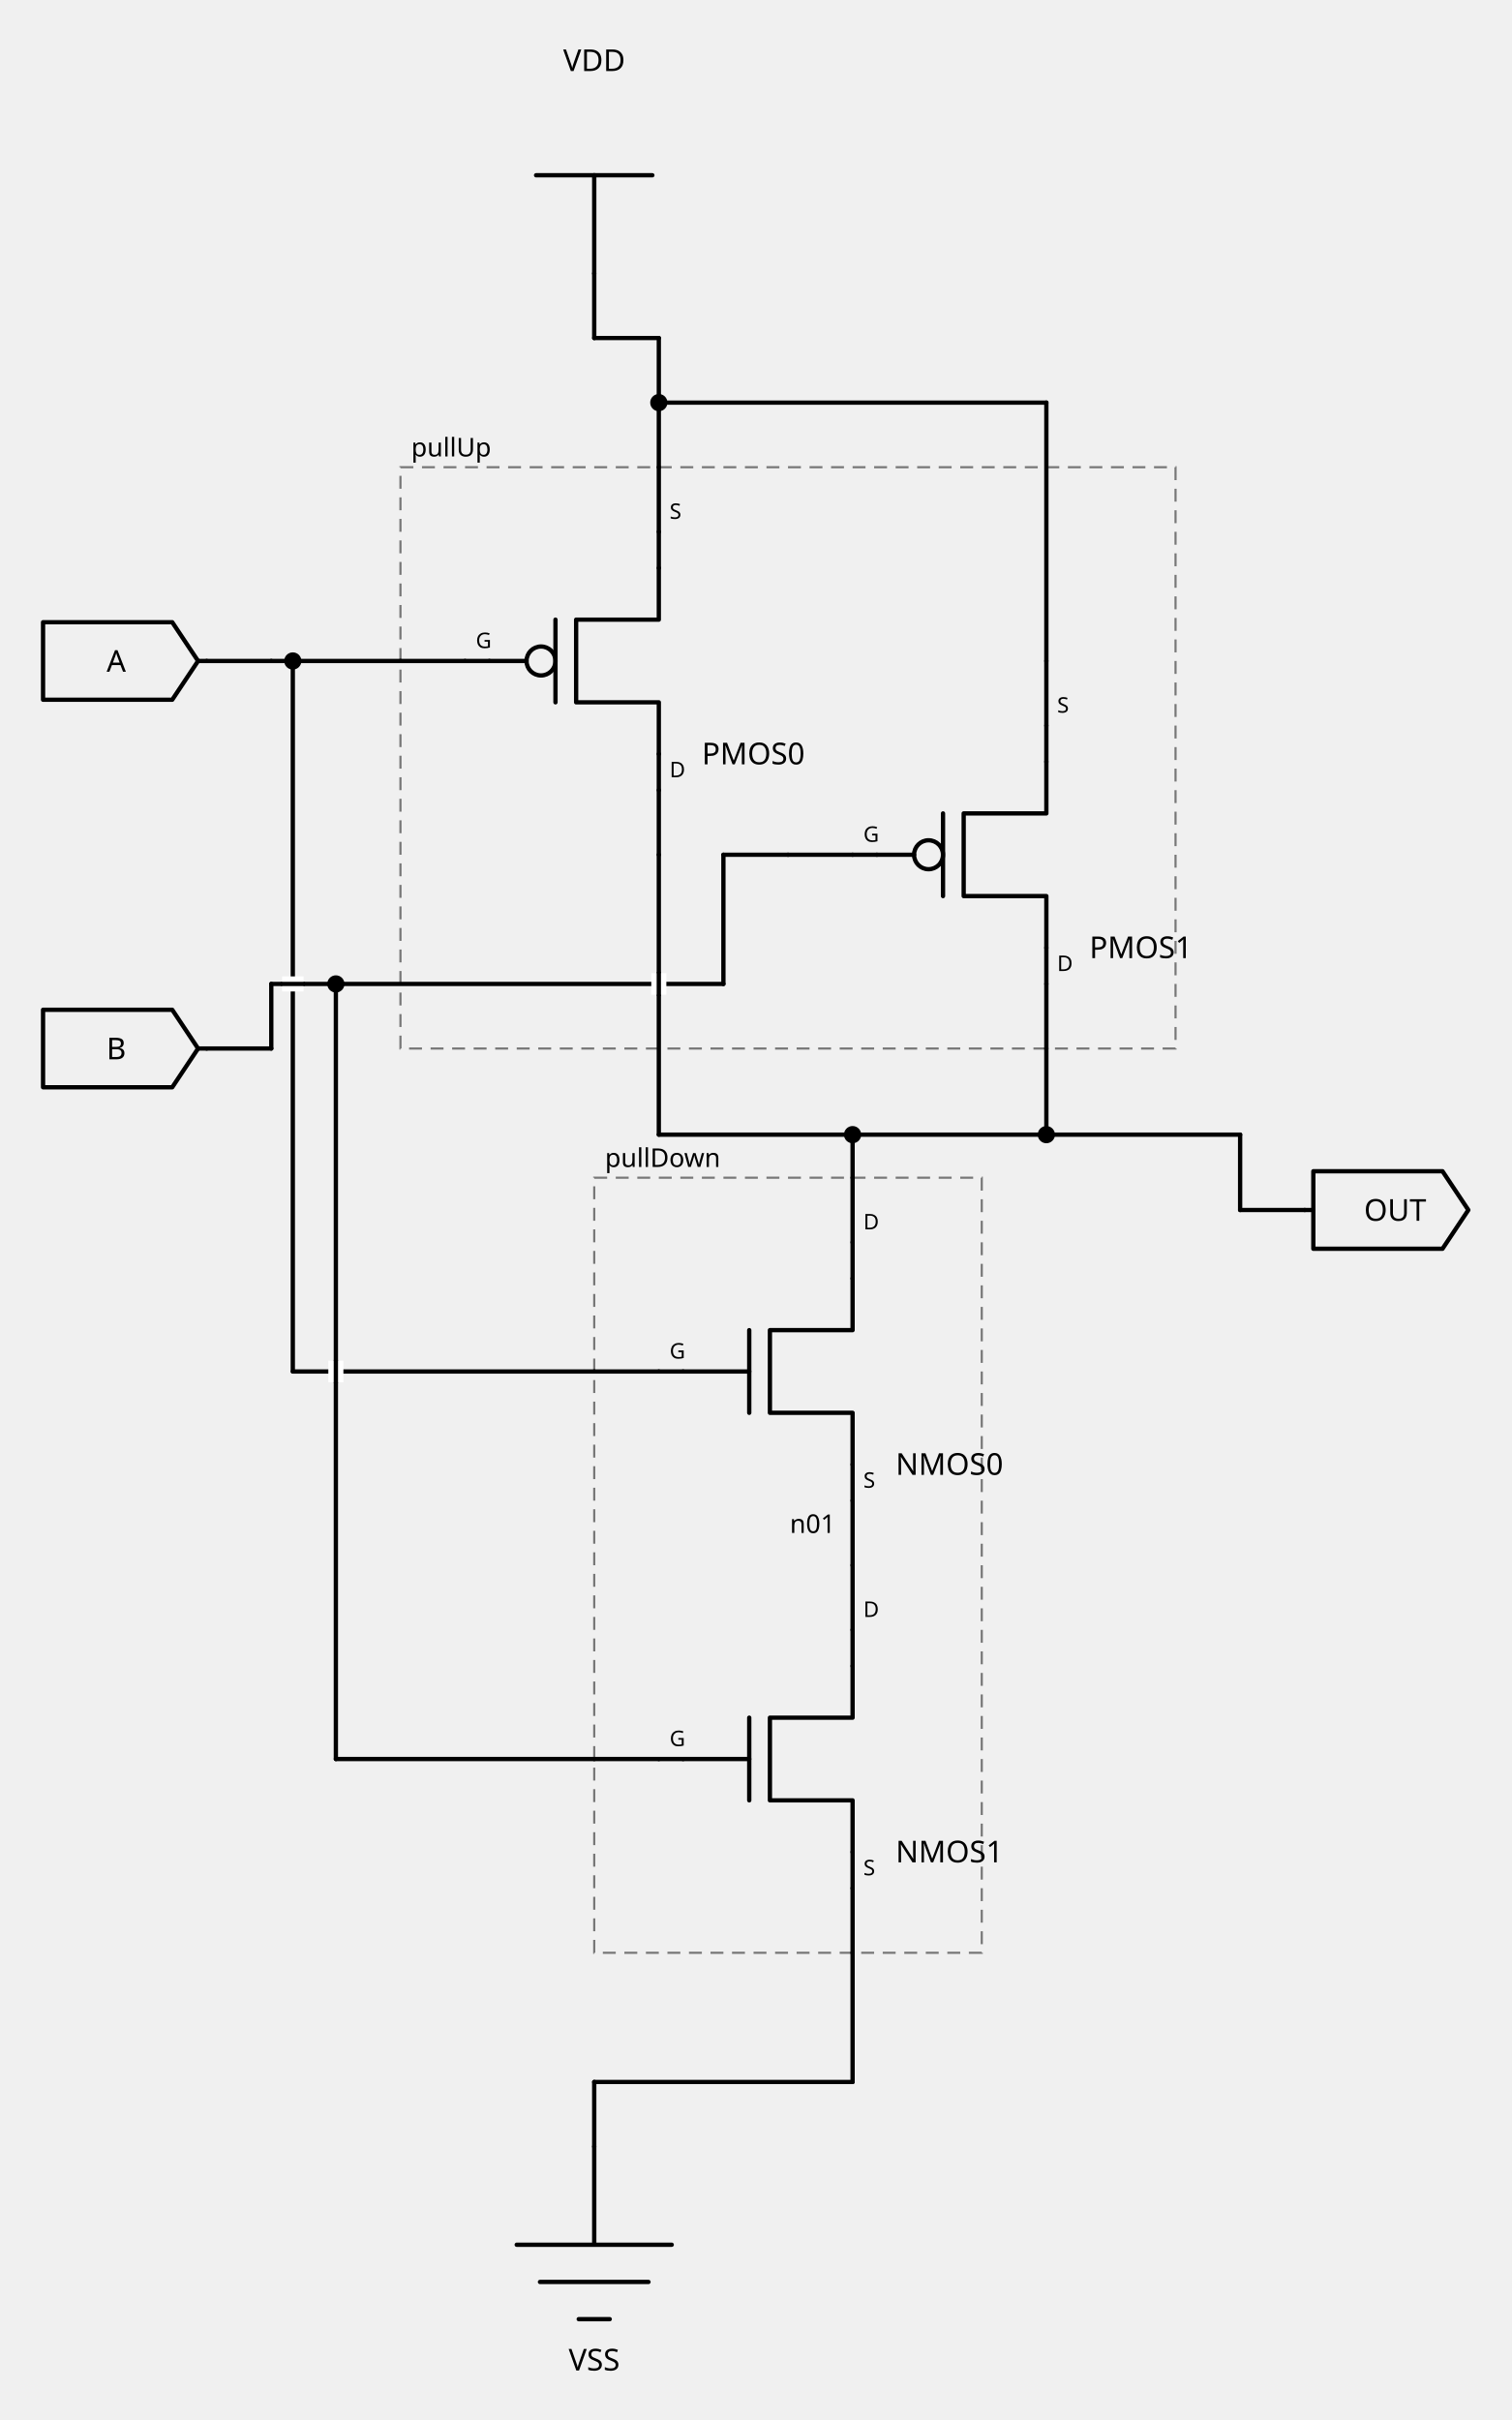
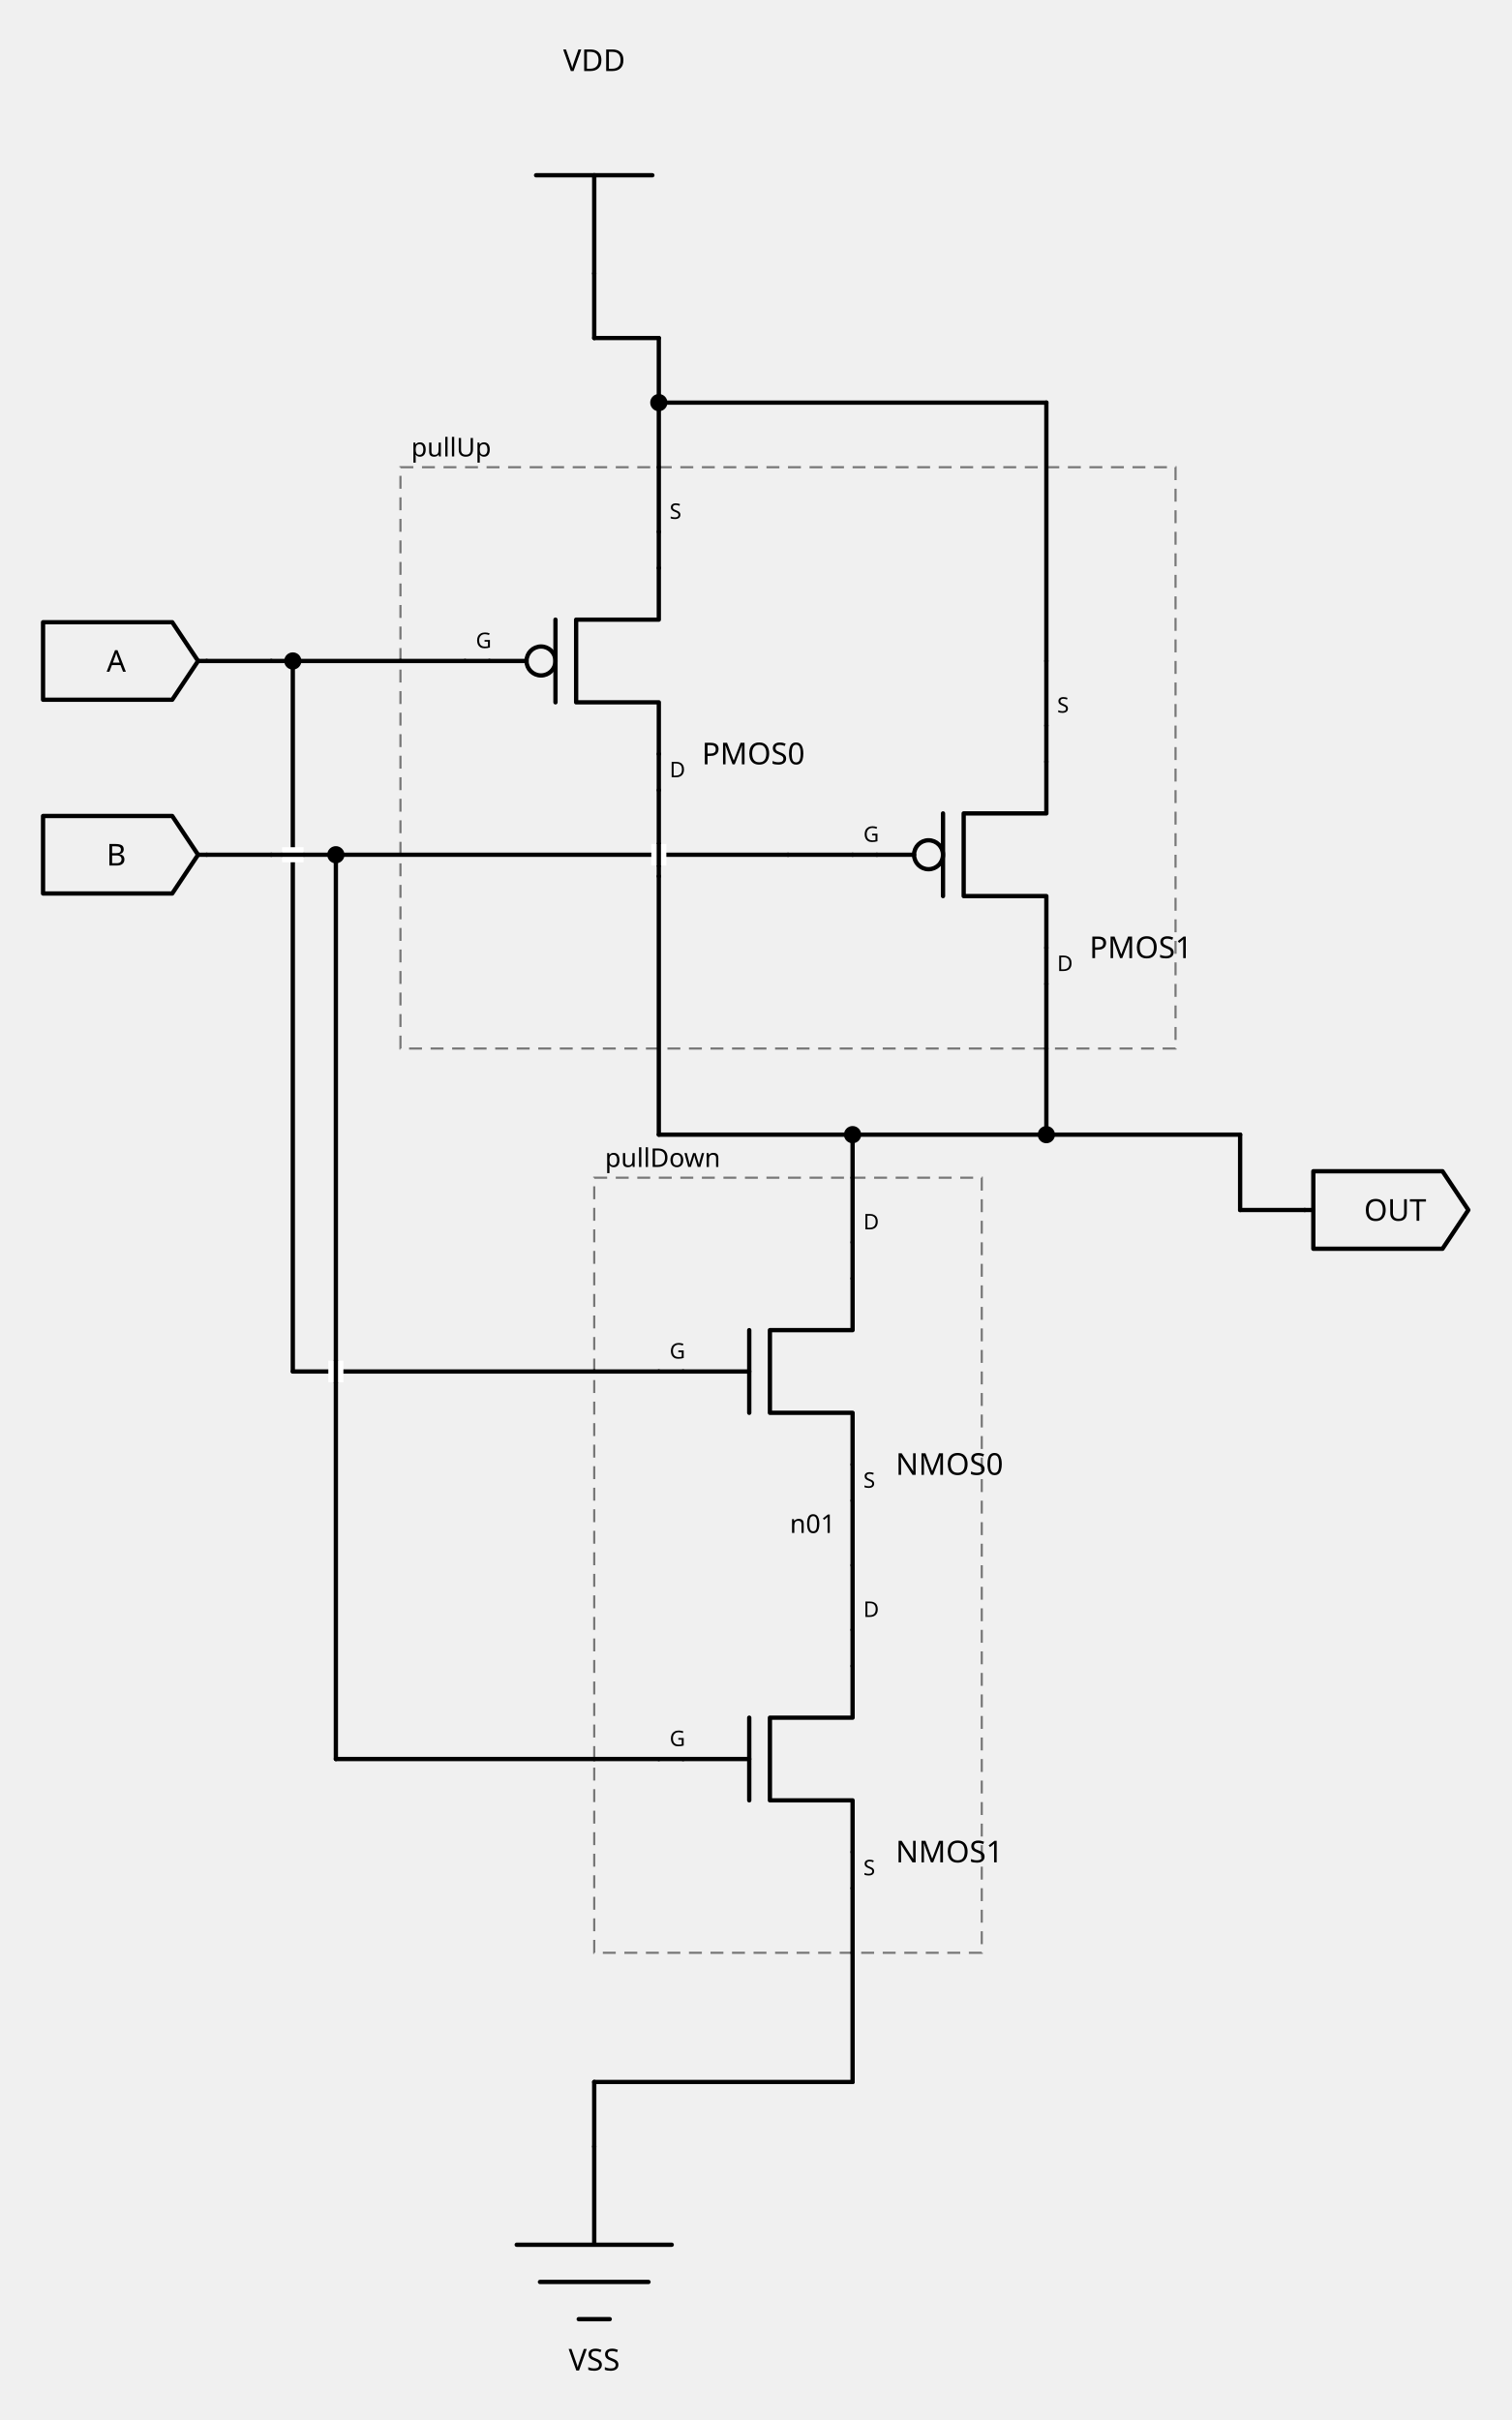
<svg xmlns="http://www.w3.org/2000/svg" id="fixture-nand2" width="702" viewBox="24 -7 702 1124" height="1124" role="graphics-document document" aria-roledescription="circuitDiagram">
  <style>#fixture-nand2{font-family:"trebuchet ms",verdana,arial,sans-serif;font-size:16px;fill:#333;}@keyframes edge-animation-frame{from{stroke-dashoffset:0;}}@keyframes dash{to{stroke-dashoffset:0;}}#fixture-nand2 .edge-animation-slow{stroke-dasharray:9,5!important;stroke-dashoffset:900;animation:dash 50s linear infinite;stroke-linecap:round;}#fixture-nand2 .edge-animation-fast{stroke-dasharray:9,5!important;stroke-dashoffset:900;animation:dash 20s linear infinite;stroke-linecap:round;}#fixture-nand2 .error-icon{fill:#552222;}#fixture-nand2 .error-text{fill:#552222;stroke:#552222;}#fixture-nand2 .edge-thickness-normal{stroke-width:1px;}#fixture-nand2 .edge-thickness-thick{stroke-width:3.5px;}#fixture-nand2 .edge-pattern-solid{stroke-dasharray:0;}#fixture-nand2 .edge-thickness-invisible{stroke-width:0;fill:none;}#fixture-nand2 .edge-pattern-dashed{stroke-dasharray:3;}#fixture-nand2 .edge-pattern-dotted{stroke-dasharray:2;}#fixture-nand2 .marker{fill:#333333;stroke:#333333;}#fixture-nand2 .marker.cross{stroke:#333333;}#fixture-nand2 svg{font-family:"trebuchet ms",verdana,arial,sans-serif;font-size:16px;}#fixture-nand2 p{margin:0;}#fixture-nand2 .node .neo-node{stroke:#9370DB;}#fixture-nand2 [data-look="neo"].node rect,#fixture-nand2 [data-look="neo"].cluster rect,#fixture-nand2 [data-look="neo"].node polygon{stroke:#9370DB;filter:drop-shadow(1px 2px 2px rgba(185, 185, 185, 1));}#fixture-nand2 [data-look="neo"].swimlane.cluster rect{filter:none;}#fixture-nand2 [data-look="neo"].node path{stroke:#9370DB;stroke-width:1px;}#fixture-nand2 [data-look="neo"].node .outer-path{filter:drop-shadow(1px 2px 2px rgba(185, 185, 185, 1));}#fixture-nand2 [data-look="neo"].node .neo-line path{stroke:#9370DB;filter:none;}#fixture-nand2 [data-look="neo"].node circle{stroke:#9370DB;filter:drop-shadow(1px 2px 2px rgba(185, 185, 185, 1));}#fixture-nand2 [data-look="neo"].node circle .state-start{fill:#000000;}#fixture-nand2 [data-look="neo"].icon-shape .icon{fill:#9370DB;filter:drop-shadow(1px 2px 2px rgba(185, 185, 185, 1));}#fixture-nand2 [data-look="neo"].icon-shape .icon-neo path{stroke:#9370DB;filter:drop-shadow(1px 2px 2px rgba(185, 185, 185, 1));}#fixture-nand2 :root{--mermaid-font-family:"trebuchet ms",verdana,arial,sans-serif;}</style>
  <g />
  <g data-circuit="drawing">
    <g data-layer="frames">
      <rect x="210" y="210" width="360" height="270" fill="none" stroke="#777" stroke-width="1" data-stage="0" stroke-dasharray="6 4" />
      <text x="215" y="205" fill="black" stroke="none" font-size="12" font-family="sans-serif">
        <tspan x="215" dy="0">pullUp</tspan>
      </text>
      <rect x="300" y="540" width="180" height="360" fill="none" stroke="#777" stroke-width="1" data-stage="1" stroke-dasharray="6 4" />
      <text x="305" y="535" fill="black" stroke="none" font-size="12" font-family="sans-serif">
        <tspan x="305" dy="0">pullDown</tspan>
      </text>
    </g>
    <g fill="none" stroke="black" stroke-width="2" stroke-linecap="round" data-layer="wires">
      <g data-net="A">
        <path d="M 120 300 L 150 300" />
        <path d="M 240 300 L 210 300" />
        <path d="M 210 300 L 160 300" />
        <path d="M 160 300 L 150 300" />
        <path d="M 330 630 L 300 630" />
        <path d="M 300 630 L 160 630" />
        <path d="M 160 630 L 160 300" />
        <circle cx="160" cy="300" r="3" fill="black" data-junction="A" />
      </g>
      <g data-net="B">
-         <path d="M 120 480 L 150 480" />
+         <path d="M 120 390 L 150 390" />
        <path d="M 420 390 L 390 390" />
-         <path d="M 390 390 L 360 390" />
-         <path d="M 360 390 L 360 450" />
-         <path d="M 360 450 L 180 450" />
-         <path d="M 180 450 L 150 450" />
-         <path d="M 150 450 L 150 480" />
+         <path d="M 390 390 L 180 390" />
+         <path d="M 180 390 L 150 390" />
        <path d="M 330 810 L 300 810" />
        <path d="M 300 810 L 180 810" />
-         <path d="M 180 810 L 180 450" />
-         <circle cx="180" cy="450" r="3" fill="black" data-junction="B" />
+         <path d="M 180 810 L 180 390" />
+         <circle cx="180" cy="390" r="3" fill="black" data-junction="B" />
      </g>
      <g data-net="OUT">
        <path d="M 630 555 L 600 555" />
-         <path d="M 330 360 L 330 390" />
-         <path d="M 330 390 L 330 520" />
+         <path d="M 330 360 L 330 400" />
+         <path d="M 330 400 L 330 520" />
        <path d="M 330 520 L 420 520" />
        <path d="M 420 520 L 510 520" />
        <path d="M 510 520 L 600 520" />
        <path d="M 600 520 L 600 555" />
        <path d="M 510 450 L 510 480" />
        <path d="M 510 480 L 510 520" />
        <path d="M 420 570 L 420 540" />
        <path d="M 420 540 L 420 520" />
        <circle cx="420" cy="520" r="3" fill="black" data-junction="OUT" />
        <circle cx="510" cy="520" r="3" fill="black" data-junction="OUT" />
      </g>
      <g data-net="VDD">
        <path d="M 300 120 L 300 150" />
        <path d="M 330 240 L 330 210" />
        <path d="M 330 210 L 330 180" />
        <path d="M 330 180 L 330 150" />
        <path d="M 330 150 L 300 150" />
        <path d="M 510 330 L 510 300" />
        <path d="M 510 300 L 510 180" />
        <path d="M 510 180 L 330 180" />
        <circle cx="330" cy="180" r="3" fill="black" data-junction="VDD" />
      </g>
      <g data-net="VSS">
        <path d="M 300 990 L 300 960" />
        <path d="M 420 870 L 420 900" />
        <path d="M 420 900 L 420 960" />
        <path d="M 420 960 L 300 960" />
      </g>
      <g data-net="n01">
        <path d="M 420 690 L 420 720" />
        <path d="M 420 750 L 420 720" />
      </g>
      <g data-crossing="B" data-under="A">
        <path d="M 180 625 V 635" stroke="white" stroke-width="7" stroke-linecap="butt" />
        <path d="M 180 625 V 635" />
      </g>
      <g data-crossing="B" data-under="A">
-         <path d="M 155 450 H 165" stroke="white" stroke-width="7" stroke-linecap="butt" />
-         <path d="M 155 450 H 165" />
+         <path d="M 155 390 H 165" stroke="white" stroke-width="7" stroke-linecap="butt" />
+         <path d="M 155 390 H 165" />
      </g>
      <g data-crossing="OUT" data-under="B">
-         <path d="M 330 445 V 455" stroke="white" stroke-width="7" stroke-linecap="butt" />
-         <path d="M 330 445 V 455" />
+         <path d="M 330 385 V 395" stroke="white" stroke-width="7" stroke-linecap="butt" />
+         <path d="M 330 385 V 395" />
      </g>
    </g>
    <g data-layer="symbols">
      <g transform="matrix(1 0 0 1 240 240)" data-symbol="pmos" data-device="PMOS0">
        <g id="fixture-nand2-symbol-0-0" fill="none" stroke="#000" stroke-width="2" stroke-linecap="round" stroke-linejoin="round">
          <circle cx="35.28" cy="60" r="6.72" id="fixture-nand2-symbol-0-1" stroke="#000" fill="none" stroke-width="2" />
          <path d="M 90 16.8 L 90 40.8 L 51.6 40.8 L 51.6 79.2 L 90 79.2 L 90 103.2" id="fixture-nand2-symbol-0-2" stroke="#000" fill="none" stroke-width="2" stroke-linecap="round" stroke-linejoin="round" />
          <path d="M 42 40.8 L 42 79.2" id="fixture-nand2-symbol-0-3" stroke="#000" fill="none" stroke-width="2" stroke-linecap="round" stroke-linejoin="round" />
          <path d="M 28.56 60 L 11.28 60" id="fixture-nand2-symbol-0-4" stroke="#000" fill="none" stroke-width="2" stroke-linecap="round" stroke-linejoin="round" />
          <line id="fixture-nand2-symbol-0-5" x1="0" y1="60" x2="11.28" y2="60" />
          <line id="fixture-nand2-symbol-0-6" x1="90" y1="0" x2="90" y2="16.8" />
          <line id="fixture-nand2-symbol-0-7" x1="90" y1="103.2" x2="90" y2="120" />
        </g>
      </g>
      <g transform="matrix(1 0 0 1 420 330)" data-symbol="pmos" data-device="PMOS1">
        <g id="fixture-nand2-symbol-1-0" fill="none" stroke="#000" stroke-width="2" stroke-linecap="round" stroke-linejoin="round">
          <circle cx="35.28" cy="60" r="6.72" id="fixture-nand2-symbol-1-1" stroke="#000" fill="none" stroke-width="2" />
          <path d="M 90 16.8 L 90 40.8 L 51.6 40.8 L 51.6 79.2 L 90 79.2 L 90 103.2" id="fixture-nand2-symbol-1-2" stroke="#000" fill="none" stroke-width="2" stroke-linecap="round" stroke-linejoin="round" />
          <path d="M 42 40.8 L 42 79.2" id="fixture-nand2-symbol-1-3" stroke="#000" fill="none" stroke-width="2" stroke-linecap="round" stroke-linejoin="round" />
          <path d="M 28.56 60 L 11.28 60" id="fixture-nand2-symbol-1-4" stroke="#000" fill="none" stroke-width="2" stroke-linecap="round" stroke-linejoin="round" />
          <line id="fixture-nand2-symbol-1-5" x1="0" y1="60" x2="11.28" y2="60" />
          <line id="fixture-nand2-symbol-1-6" x1="90" y1="0" x2="90" y2="16.8" />
          <line id="fixture-nand2-symbol-1-7" x1="90" y1="103.2" x2="90" y2="120" />
        </g>
      </g>
      <g transform="matrix(1 0 0 1 330 570)" data-symbol="nmos" data-device="NMOS0">
        <g id="fixture-nand2-symbol-2-0" fill="none" stroke="#000" stroke-width="2" stroke-linecap="round" stroke-linejoin="round">
          <path d="M 90 16.8 L 90 40.8 L 51.6 40.8 L 51.6 79.2 L 90 79.2 L 90 103.2" id="fixture-nand2-symbol-2-1" stroke="#000" fill="none" stroke-width="2" stroke-linecap="round" stroke-linejoin="round" />
          <path d="M 42 40.8 L 42 79.2" id="fixture-nand2-symbol-2-2" stroke="#000" fill="none" stroke-width="2" stroke-linecap="round" stroke-linejoin="round" />
          <path d="M 42 60 L 11.28 60" id="fixture-nand2-symbol-2-3" stroke="#000" fill="none" stroke-width="2" stroke-linecap="round" stroke-linejoin="round" />
          <line id="fixture-nand2-symbol-2-4" x1="0" y1="60" x2="11.28" y2="60" />
          <line id="fixture-nand2-symbol-2-5" x1="90" y1="0" x2="90" y2="16.8" />
          <line id="fixture-nand2-symbol-2-6" x1="90" y1="103.2" x2="90" y2="120" />
        </g>
      </g>
      <g transform="matrix(1 0 0 1 330 750)" data-symbol="nmos" data-device="NMOS1">
        <g id="fixture-nand2-symbol-3-0" fill="none" stroke="#000" stroke-width="2" stroke-linecap="round" stroke-linejoin="round">
          <path d="M 90 16.8 L 90 40.8 L 51.6 40.8 L 51.6 79.2 L 90 79.2 L 90 103.2" id="fixture-nand2-symbol-3-1" stroke="#000" fill="none" stroke-width="2" stroke-linecap="round" stroke-linejoin="round" />
          <path d="M 42 40.8 L 42 79.2" id="fixture-nand2-symbol-3-2" stroke="#000" fill="none" stroke-width="2" stroke-linecap="round" stroke-linejoin="round" />
          <path d="M 42 60 L 11.28 60" id="fixture-nand2-symbol-3-3" stroke="#000" fill="none" stroke-width="2" stroke-linecap="round" stroke-linejoin="round" />
          <line id="fixture-nand2-symbol-3-4" x1="0" y1="60" x2="11.28" y2="60" />
          <line id="fixture-nand2-symbol-3-5" x1="90" y1="0" x2="90" y2="16.8" />
          <line id="fixture-nand2-symbol-3-6" x1="90" y1="103.2" x2="90" y2="120" />
        </g>
      </g>
      <g transform="matrix(1 0 0 1 0 240)" data-symbol="pinIn" data-net-symbol="A">
        <g id="fixture-nand2-symbol-4-0" fill="none" stroke="#000" stroke-width="2" stroke-linecap="round" stroke-linejoin="round">
          <polygon id="fixture-nand2-symbol-4-1" points="44,42 104,42 116,60 104,78 44,78" />
          <line id="fixture-nand2-symbol-4-2" x1="116" y1="60" x2="120" y2="60" />
        </g>
      </g>
-       <g transform="matrix(1 0 0 1 0 420)" data-symbol="pinIn" data-net-symbol="B">
+       <g transform="matrix(1 0 0 1 0 330)" data-symbol="pinIn" data-net-symbol="B">
        <g id="fixture-nand2-symbol-5-0" fill="none" stroke="#000" stroke-width="2" stroke-linecap="round" stroke-linejoin="round">
          <polygon id="fixture-nand2-symbol-5-1" points="44,42 104,42 116,60 104,78 44,78" />
          <line id="fixture-nand2-symbol-5-2" x1="116" y1="60" x2="120" y2="60" />
        </g>
      </g>
      <g transform="matrix(1 0 0 1 630 495)" data-symbol="pinOut" data-net-symbol="OUT">
        <g id="fixture-nand2-symbol-6-0" fill="none" stroke="#000" stroke-width="2" stroke-linecap="round" stroke-linejoin="round">
          <line id="fixture-nand2-symbol-6-1" x1="0" y1="60" x2="4" y2="60" />
          <polygon id="fixture-nand2-symbol-6-2" points="4,42 64,42 76,60 64,78 4,78" />
        </g>
      </g>
      <g transform="matrix(1 0 0 1 240 0)" data-symbol="supplyNet" data-net-symbol="VDD">
        <g id="fixture-nand2-symbol-7-0" fill="none" stroke="#000" stroke-width="2" stroke-linecap="round" stroke-linejoin="round">
          <path d="M 60 120 L 60 74.4" id="fixture-nand2-symbol-7-1" stroke="#000" fill="none" stroke-width="2" stroke-linecap="round" stroke-linejoin="round" />
          <path d="M 60 74.4 L 33 74.4" id="fixture-nand2-symbol-7-2" stroke="#000" fill="none" stroke-width="2" stroke-linecap="round" stroke-linejoin="round" />
          <path d="M 60 74.4 L 87 74.4" id="fixture-nand2-symbol-7-3" stroke="#000" fill="none" stroke-width="2" stroke-linecap="round" stroke-linejoin="round" />
        </g>
      </g>
      <g transform="matrix(1 0 0 1 240 990)" data-symbol="ground" data-net-symbol="VSS">
        <g id="fixture-nand2-symbol-8-0" fill="none" stroke="#000" stroke-width="2" stroke-linecap="round" stroke-linejoin="round">
          <path d="M 60 0 L 60 45.6 L 24 45.6 L 96 45.6 M 34.8 62.88 L 85.2 62.88 M 52.8 80.16 L 67.2 80.16" id="fixture-nand2-symbol-8-1" stroke="#000" fill="none" stroke-width="2" stroke-linecap="round" stroke-linejoin="round" />
        </g>
      </g>
    </g>
    <g data-layer="labels">
      <text x="350" y="348" fill="black" stroke="none" font-size="14" font-family="sans-serif" data-device-label="PMOS0">
        <tspan x="350" dy="0">PMOS0</tspan>
      </text>
      <text x="245" y="294" fill="black" stroke="none" font-size="10" font-family="sans-serif" data-terminal="PMOS0:G">
        <tspan x="245" dy="0">G</tspan>
      </text>
      <text x="335" y="234" fill="black" stroke="none" font-size="10" font-family="sans-serif" data-terminal="PMOS0:S">
        <tspan x="335" dy="0">S</tspan>
      </text>
      <text x="335" y="354" fill="black" stroke="none" font-size="10" font-family="sans-serif" data-terminal="PMOS0:D">
        <tspan x="335" dy="0">D</tspan>
      </text>
      <text x="530" y="438" fill="black" stroke="none" font-size="14" font-family="sans-serif" data-device-label="PMOS1">
        <tspan x="530" dy="0">PMOS1</tspan>
      </text>
      <text x="425" y="384" fill="black" stroke="none" font-size="10" font-family="sans-serif" data-terminal="PMOS1:G">
        <tspan x="425" dy="0">G</tspan>
      </text>
      <text x="515" y="324" fill="black" stroke="none" font-size="10" font-family="sans-serif" data-terminal="PMOS1:S">
        <tspan x="515" dy="0">S</tspan>
      </text>
      <text x="515" y="444" fill="black" stroke="none" font-size="10" font-family="sans-serif" data-terminal="PMOS1:D">
        <tspan x="515" dy="0">D</tspan>
      </text>
      <text x="440" y="678" fill="black" stroke="none" font-size="14" font-family="sans-serif" data-device-label="NMOS0">
        <tspan x="440" dy="0">NMOS0</tspan>
      </text>
      <text x="335" y="624" fill="black" stroke="none" font-size="10" font-family="sans-serif" data-terminal="NMOS0:G">
        <tspan x="335" dy="0">G</tspan>
      </text>
      <text x="425" y="564" fill="black" stroke="none" font-size="10" font-family="sans-serif" data-terminal="NMOS0:D">
        <tspan x="425" dy="0">D</tspan>
      </text>
      <text x="425" y="684" fill="black" stroke="none" font-size="10" font-family="sans-serif" data-terminal="NMOS0:S">
        <tspan x="425" dy="0">S</tspan>
      </text>
      <text x="440" y="858" fill="black" stroke="none" font-size="14" font-family="sans-serif" data-device-label="NMOS1">
        <tspan x="440" dy="0">NMOS1</tspan>
      </text>
      <text x="335" y="804" fill="black" stroke="none" font-size="10" font-family="sans-serif" data-terminal="NMOS1:G">
        <tspan x="335" dy="0">G</tspan>
      </text>
      <text x="425" y="744" fill="black" stroke="none" font-size="10" font-family="sans-serif" data-terminal="NMOS1:D">
        <tspan x="425" dy="0">D</tspan>
      </text>
      <text x="425" y="864" fill="black" stroke="none" font-size="10" font-family="sans-serif" data-terminal="NMOS1:S">
        <tspan x="425" dy="0">S</tspan>
      </text>
      <text x="78" y="305" fill="black" stroke="none" font-size="14" font-family="sans-serif" text-anchor="middle" data-net-label="A">
        <tspan x="78" dy="0">A</tspan>
      </text>
-       <text x="78" y="485" fill="black" stroke="none" font-size="14" font-family="sans-serif" text-anchor="middle" data-net-label="B">
+       <text x="78" y="395" fill="black" stroke="none" font-size="14" font-family="sans-serif" text-anchor="middle" data-net-label="B">
        <tspan x="78" dy="0">B</tspan>
      </text>
      <text x="672" y="560" fill="black" stroke="none" font-size="14" font-family="sans-serif" text-anchor="middle" data-net-label="OUT">
        <tspan x="672" dy="0">OUT</tspan>
      </text>
      <text x="300" y="26" fill="black" stroke="none" font-size="14" font-family="sans-serif" text-anchor="middle" data-net-label="VDD">
        <tspan x="300" dy="0">VDD</tspan>
      </text>
      <text x="300" y="1094" fill="black" stroke="none" font-size="14" font-family="sans-serif" text-anchor="middle" data-net-label="VSS">
        <tspan x="300" dy="0">VSS</tspan>
      </text>
      <text x="412" y="705" fill="black" stroke="none" font-size="12" font-family="sans-serif" data-net-label="n01" text-anchor="end">
        <tspan x="412" dy="0">n01</tspan>
      </text>
    </g>
  </g>
</svg>
